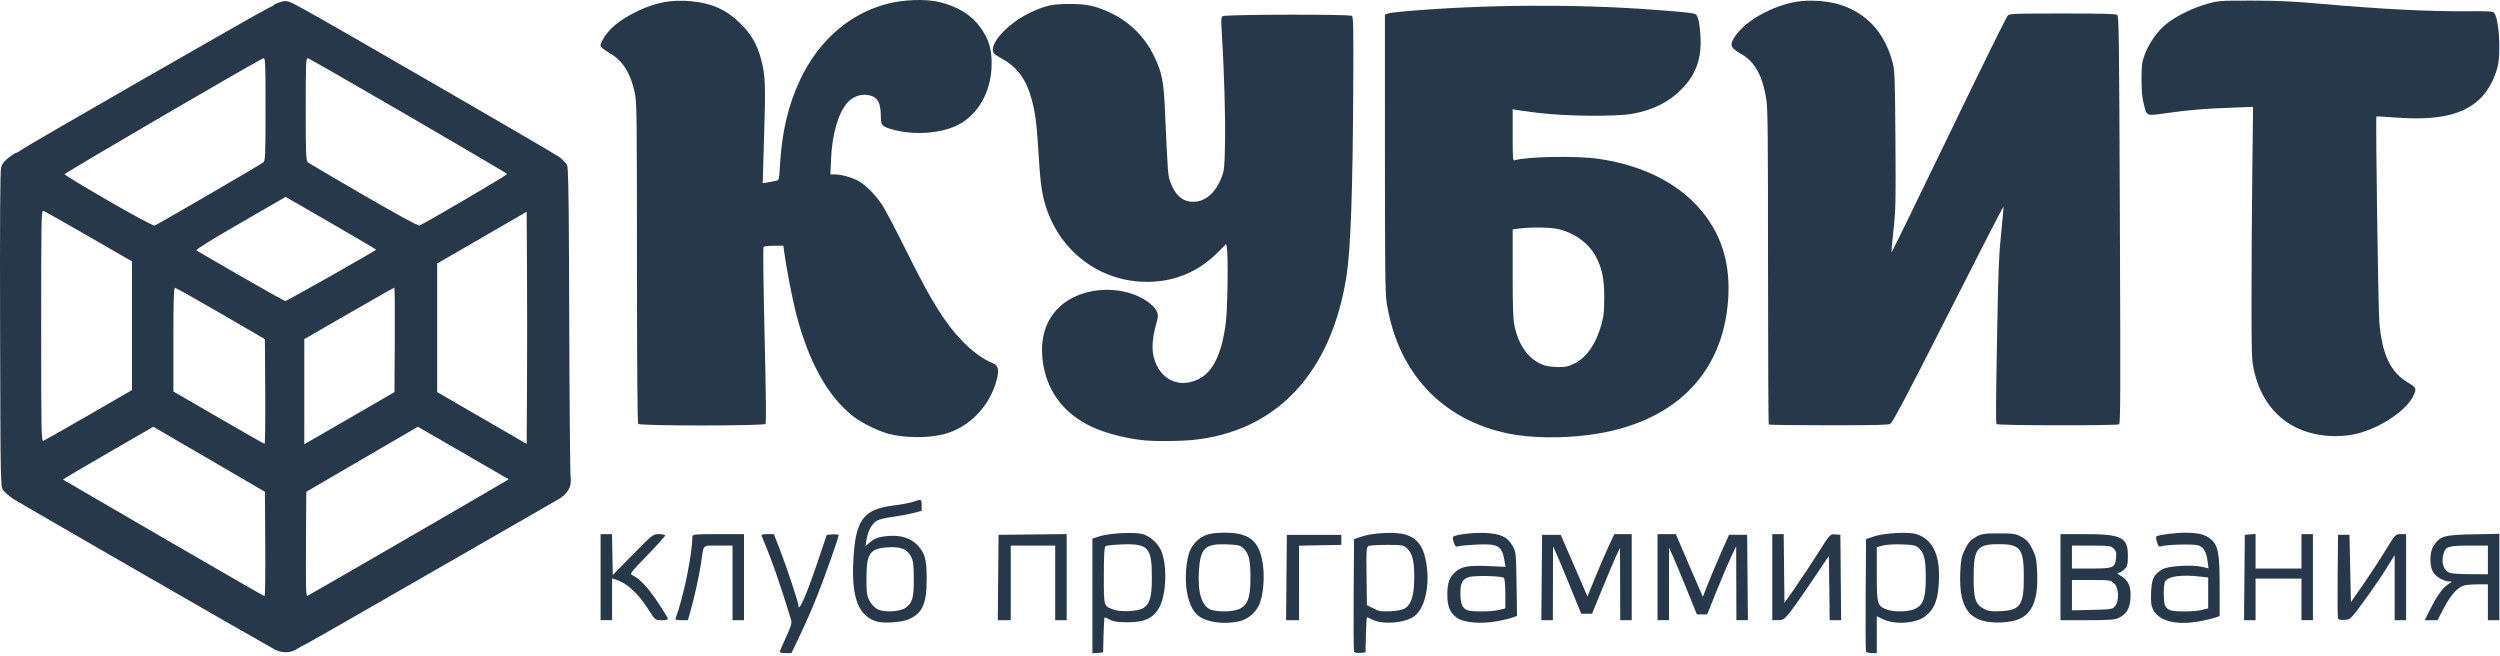
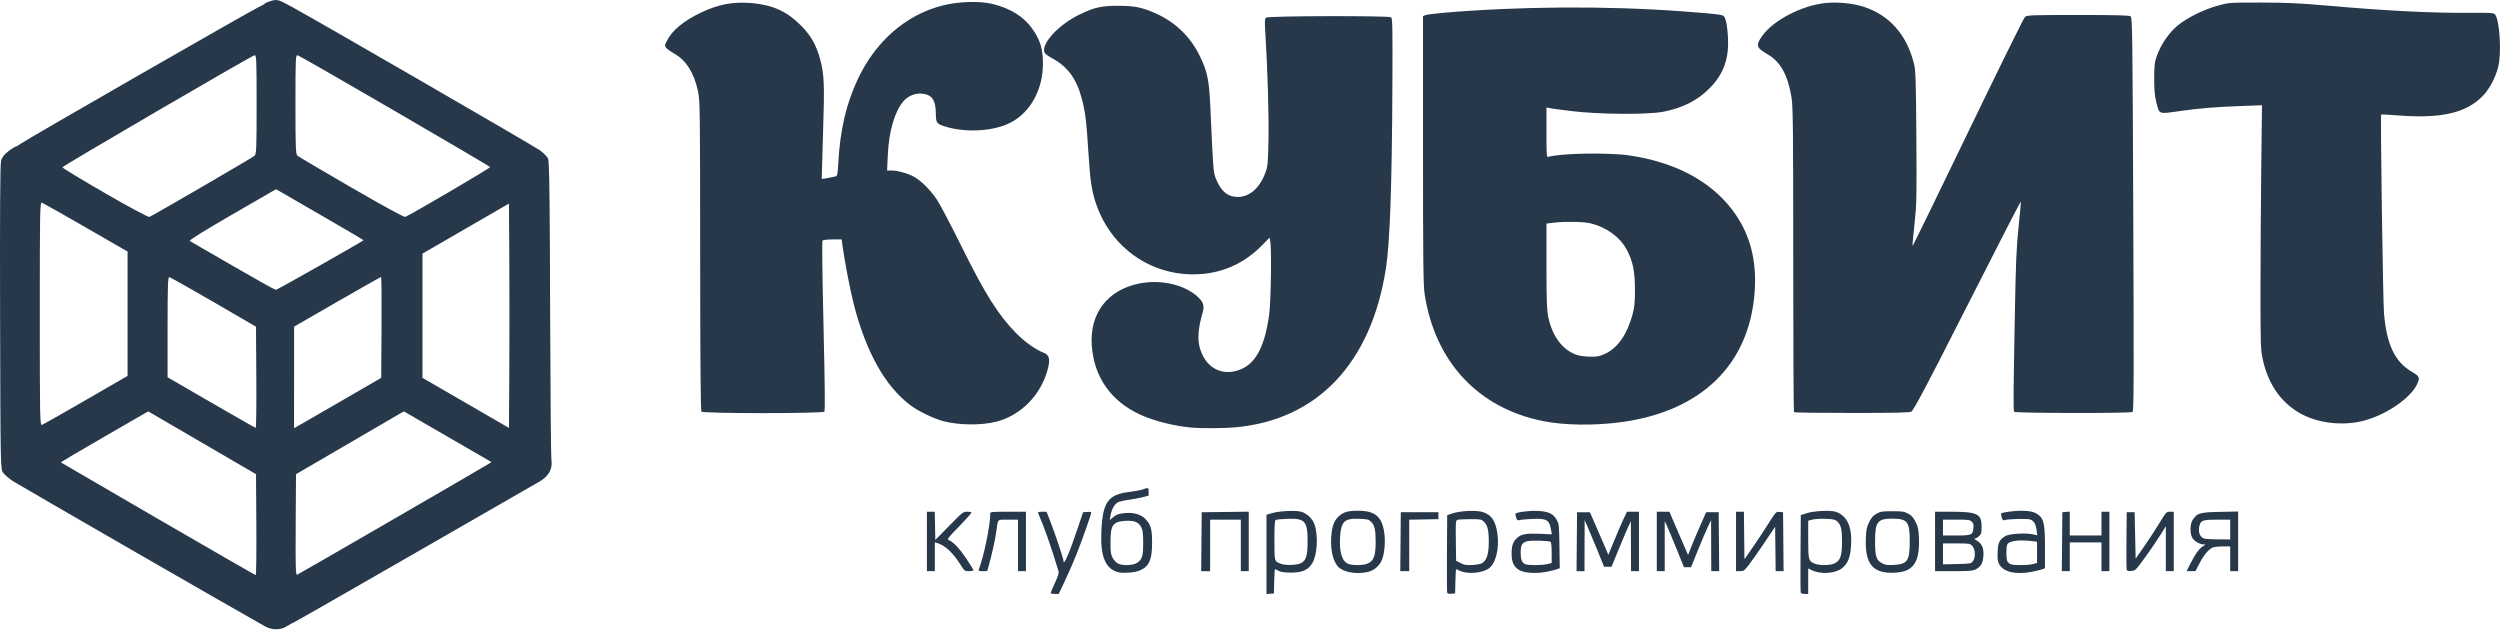
- <svg xmlns="http://www.w3.org/2000/svg" width="100%" height="100%" viewBox="0 0 526 138" version="1.1" xml:space="preserve" style="fill-rule:evenodd;clip-rule:evenodd;stroke-linejoin:round;stroke-miterlimit:2;">
-   <g id="g38" transform="matrix(1,0,0,1,-36.2916,-302.985)">
-     <g id="g31" transform="matrix(1.25725,0,0,1.25728,-91.5448,-108.874)">
-       <path id="path1" d="M235.644,433.701C236.478,431.952 237.759,429.009 238.49,427.161C239.829,423.78 242.016,417.574 242.016,417.158C242.016,417.034 241.57,416.967 241.024,417.007L240.032,417.081L238.91,420.44C236.77,426.849 235.296,430.299 235.296,428.893C235.296,428.395 233.282,422.334 232.189,419.539L231.179,416.959L230.092,416.959C229.313,416.959 229.041,417.044 229.133,417.258C230.784,421.122 232.222,425.218 234.079,431.358C234.217,431.813 234.009,432.5 233.218,434.207C232.645,435.444 232.176,436.551 232.176,436.667C232.176,436.782 232.616,436.877 233.153,436.877L234.129,436.877L235.644,433.701Z" style="fill:rgb(39,56,75);fill-rule:nonzero;" />
-       <path id="path2" d="M286.356,433.821L286.288,436.761L284.488,436.91L284.488,417.7L285.748,417.313C287.435,416.795 291.512,416.584 292.84,416.946C294.248,417.33 295.638,418.638 296.12,420.033C297.08,422.811 296.789,427.533 295.536,429.509C294.516,431.12 293.108,431.721 290.369,431.713C288.792,431.709 288.001,431.596 287.44,431.294C287.018,431.067 286.616,430.881 286.548,430.881C286.479,430.881 286.393,432.204 286.356,433.821ZM288.026,429.591C289.242,430.044 292.164,429.895 293.014,429.337C294.132,428.606 294.439,427.492 294.444,424.159C294.453,419.236 293.821,418.528 289.552,418.679C288.153,418.729 286.874,418.854 286.709,418.959C286.485,419.1 286.409,420.362 286.409,423.905C286.409,429.155 286.355,428.968 288.026,429.591Z" style="fill:rgb(39,56,75);" />
-       <path id="path4" d="M330.263,433.821L330.195,436.762L329.293,436.837C328.712,436.885 328.348,436.8 328.27,436.596C328.204,436.421 328.178,432.123 328.212,427.041L328.275,417.803L329.595,417.359C331.534,416.708 335.426,416.548 336.957,417.057C339.034,417.745 340.007,419.197 340.438,422.241C340.959,425.923 340.02,429.61 338.266,430.768C336.556,431.896 333.009,432.138 331.281,431.244C330.895,431.044 330.523,430.881 330.454,430.881C330.386,430.881 330.3,432.204 330.263,433.821ZM331.515,429.399L331.517,429.401C332.434,429.875 332.868,429.944 334.4,429.864C335.584,429.802 336.424,429.625 336.847,429.347C337.895,428.661 338.359,427.065 338.353,424.163C338.349,421.374 338.052,420.204 337.131,419.338C336.559,418.802 336.336,418.763 333.837,418.763C332.362,418.763 330.964,418.841 330.73,418.937C330.34,419.096 330.311,419.513 330.37,423.977L330.435,428.841L331.515,429.399Z" style="fill:rgb(39,56,75);" />
-       <path id="path6" d="M415.761,433.792L415.76,436.88L414.912,436.88C414.446,436.88 414.013,436.745 413.949,436.58C413.885,436.412 413.862,432.121 413.897,427.038L413.96,417.8L415.28,417.35C416.978,416.77 421.091,416.545 422.386,416.96C425.366,417.915 426.586,420.931 426.069,426.062C425.846,428.274 425.252,429.581 424.002,430.612C422.395,431.937 418.79,432.201 416.666,431.15L415.761,430.703L415.761,433.792ZM417.47,429.591L417.469,429.592C418.628,430.011 420.871,429.985 421.984,429.54C423.521,428.925 423.961,427.731 423.956,424.194C423.951,421.14 423.694,420.104 422.728,419.242C422.291,418.851 421.776,418.746 419.981,418.68C418.767,418.635 417.32,418.72 416.767,418.869L415.761,419.14L415.761,423.664C415.761,428.717 415.843,429.003 417.47,429.591Z" style="fill:rgb(39,56,75);" />
-       <path id="path8" d="M253.656,431.25L253.654,431.25C252.574,431.702 249.682,431.916 248.566,431.627C245.451,430.819 244.202,427.82 244.467,421.774C244.782,414.58 246.06,412.793 251.341,412.15C252.573,412 254.014,411.725 254.542,411.539C255.878,411.068 255.921,411.086 255.921,412.134L255.921,413.067L254.421,413.453C253.595,413.664 252.079,413.946 251.05,414.078C250.022,414.21 248.862,414.483 248.473,414.685C247.643,415.115 246.929,416.404 246.682,417.922L246.506,419.002L247.073,418.492C247.978,417.68 248.622,417.433 250.237,417.282C252.388,417.082 254.167,417.636 255.263,418.849C256.495,420.212 256.759,421.213 256.76,424.521C256.76,428.67 256.029,430.259 253.656,431.25ZM248.528,429.532L248.53,429.532C249.652,430.104 252.302,429.968 253.215,429.292C254.387,428.425 254.603,427.682 254.601,424.521C254.6,422.221 254.512,421.464 254.163,420.76C253.528,419.483 252.439,419.035 250.296,419.173C247.228,419.368 246.682,420.159 246.682,424.4C246.682,426.783 246.754,427.296 247.208,428.144C247.509,428.705 248.075,429.301 248.528,429.532Z" style="fill:rgb(39,56,75);" />
-       <path id="path10" d="M308.963,431.577C306.508,432.103 303.777,431.738 302.301,430.687C300.773,429.598 299.917,426.54 300.17,423.07C300.359,420.476 300.865,419.09 301.997,418.067C303.145,417.029 304.215,416.723 306.7,416.722C310.849,416.719 312.541,418.193 313.049,422.246C313.341,424.574 313.02,427.578 312.336,428.919C311.638,430.29 310.393,431.27 308.963,431.577ZM304.47,429.656C305.695,430.011 307.907,429.953 308.941,429.54C310.455,428.933 310.932,427.689 310.941,424.318C310.949,421.331 310.681,420.191 309.77,419.335C309.231,418.829 308.888,418.75 306.927,418.677C303.333,418.544 302.554,419.298 302.312,423.151C302.08,426.851 302.856,429.189 304.47,429.656Z" style="fill:rgb(39,56,75);" />
-       <path id="path12" d="M352.432,431.501L352.431,431.503C349.571,432.055 346.626,431.81 345.432,430.92C344.303,430.078 343.879,429.011 343.887,427.042C343.896,425.123 344.225,424.202 345.229,423.292C346.23,422.385 347.432,422.166 350.652,422.305L353.625,422.433L353.458,421.438C353.033,418.902 352.421,418.542 348.815,418.71C347.416,418.775 346.043,418.904 345.762,418.995C345.341,419.134 345.207,419.03 344.985,418.395C344.838,417.973 344.771,417.541 344.835,417.436C345.071,417.057 348.285,416.661 350.275,416.765C352.839,416.9 353.96,417.43 354.794,418.903C355.376,419.931 355.396,420.121 355.474,425.3L355.554,430.638L354.874,430.9C354.499,431.043 353.401,431.314 352.432,431.501ZM347.188,429.679L347.189,429.678C347.946,429.984 351.277,429.968 352.527,429.653L353.593,429.384L353.593,426.907C353.593,425.417 353.491,424.367 353.338,424.272C352.811,423.946 348.407,423.852 347.513,424.148C346.379,424.522 346.065,425.134 346.079,426.94C346.093,428.575 346.414,429.367 347.188,429.679Z" style="fill:rgb(39,56,75);" />
-       <path id="path14" d="M439.598,431.167L439.595,431.169C438.911,431.472 437.819,431.685 436.673,431.739C431.406,431.986 429.451,429.625 429.731,423.349C429.826,421.192 429.939,420.649 430.542,419.443C431.088,418.35 431.48,417.909 432.323,417.441C433.301,416.898 433.668,416.841 436.164,416.841C438.661,416.841 439.028,416.899 440.004,417.441C440.847,417.909 441.239,418.349 441.785,419.443C442.388,420.65 442.501,421.193 442.597,423.349C442.792,427.757 441.871,430.161 439.598,431.167ZM433.773,429.516L433.774,429.515C434.427,429.856 435.003,429.93 436.446,429.856C439.804,429.686 440.366,428.869 440.366,424.161C440.366,419.376 439.807,418.642 436.165,418.642C432.523,418.642 431.964,419.376 431.964,424.161C431.964,427.853 432.259,428.725 433.773,429.516Z" style="fill:rgb(39,56,75);" />
-       <path id="path16" d="M470.056,431.501L470.056,431.503C466.056,432.275 463.103,431.604 462.051,429.683C461.675,429 461.604,428.456 461.663,426.76C461.745,424.428 462.097,423.702 463.56,422.846C464.518,422.284 468.489,422.044 470.224,422.443L471.272,422.684L471.11,421.443C470.915,419.962 470.46,419.189 469.583,418.85C468.911,418.59 464.298,418.696 463.401,418.991C462.987,419.127 462.863,419.013 462.643,418.298C462.499,417.827 462.451,417.398 462.538,417.345C462.966,417.081 465.749,416.721 467.36,416.723C469.562,416.724 470.727,417.023 471.686,417.829C472.89,418.844 473.137,420.193 473.137,425.771L473.137,430.653L472.477,430.907C472.114,431.047 471.025,431.314 470.056,431.501ZM464.812,429.679C465.569,429.985 468.9,429.968 470.15,429.653L471.216,429.385L471.216,424.229L469.956,424.077C466.777,423.695 464.484,424.009 464.012,424.891C463.696,425.478 463.711,428.391 464.032,428.99C464.172,429.253 464.524,429.563 464.812,429.679Z" style="fill:rgb(39,56,75);" />
-       <path id="path18" d="M204.11,427.865L204.11,424.37L204.65,424.537C206.594,425.138 208.403,426.79 210.217,429.622C211.327,431.355 211.336,431.362 212.4,431.362C212.988,431.362 213.468,431.26 213.468,431.135C213.468,431.01 212.718,429.786 211.801,428.414C210.148,425.941 208.7,424.386 207.58,423.876C207.012,423.617 207.067,423.54 209.993,420.52C211.64,418.82 212.986,417.325 212.986,417.195C212.986,417.067 212.528,416.96 211.967,416.958C210.97,416.955 210.87,417.031 207.587,420.376L204.228,423.801L204.095,416.961L202.188,416.961L202.188,431.361L204.108,431.361L204.11,427.865Z" style="fill:rgb(39,56,75);fill-rule:nonzero;" />
-       <path id="path19" d="M217.166,430.083C217.839,427.767 218.714,423.832 218.99,421.882C219.462,418.537 219.131,418.883 221.873,418.883L224.268,418.883L224.268,431.364L226.188,431.364L226.188,416.964L221.868,416.964C217.914,416.964 217.548,417 217.545,417.384C217.531,420.366 216.027,427.685 214.737,431.047C214.648,431.281 214.901,431.364 215.704,431.364L216.793,431.364L217.166,430.083Z" style="fill:rgb(39,56,75);fill-rule:nonzero;" />
-       <path id="path20" d="M270.826,431.365L270.826,418.883L278.267,418.883L278.267,431.364L280.187,431.364L280.187,416.955L268.786,417.084L268.659,431.365L270.826,431.365Z" style="fill:rgb(39,56,75);fill-rule:nonzero;" />
-       <path id="path21" d="M319.071,425.128L319.071,418.894L326.152,418.762L326.152,417.082L317.033,417.082L316.906,431.362L319.073,431.362L319.071,425.128Z" style="fill:rgb(39,56,75);fill-rule:nonzero;" />
-       <path id="path22" d="M361.563,425.181L361.58,419.002L362.076,420.082C362.349,420.676 363.409,423.214 364.433,425.723L366.294,430.284L368.102,430.284L369.828,426.083C370.777,423.773 371.831,421.289 372.17,420.564L372.787,419.244L372.826,431.364L374.746,431.364L374.746,416.964L371.835,416.964L370.908,418.944C370.397,420.034 369.384,422.383 368.655,424.166L367.329,427.406L366.778,426.101C366.475,425.383 365.469,423.062 364.544,420.941L362.862,417.086L359.746,417.086L359.619,431.367L361.546,431.367L361.563,425.181Z" style="fill:rgb(39,56,75);fill-rule:nonzero;" />
-       <path id="path23" d="M380.989,425.301L380.991,419.241L381.548,420.441C381.854,421.101 382.902,423.613 383.877,426.019L385.649,430.399L387.37,430.399L388.993,426.379C389.886,424.168 390.978,421.603 391.42,420.679L392.225,418.999L392.265,431.358L394.191,431.358L394.065,417.077L391.029,417.077L389.648,420.198C388.888,421.914 387.903,424.248 387.457,425.385L386.647,427.451L384.765,423.106C383.729,420.715 382.714,418.355 382.508,417.859L382.134,416.959L379.067,416.959L379.067,431.359L380.987,431.359L380.989,425.301Z" style="fill:rgb(39,56,75);fill-rule:nonzero;" />
-       <path id="path24" d="M401.273,429.981C401.876,429.222 403.578,426.801 405.058,424.601L407.746,420.601L407.875,431.362L409.793,431.362L409.666,417.081L408.806,417.009C407.945,416.936 407.945,416.937 406.007,420.008C404.941,421.697 403.222,424.294 402.189,425.779L400.308,428.477L400.179,416.96L398.267,416.96L398.267,431.36L399.224,431.36C400.101,431.36 400.271,431.246 401.276,429.98L401.273,429.981Z" style="fill:rgb(39,56,75);fill-rule:nonzero;" />
-       <path id="path25" d="M456.322,430.941L456.325,430.942C455.627,431.297 454.811,431.362 451.001,431.362L446.5,431.362L446.5,416.962L450.327,416.962C456.758,416.962 457.779,417.459 457.779,420.591C457.779,422.046 457.703,422.34 457.19,422.852C456.866,423.176 456.407,423.444 456.17,423.447C455.894,423.45 456.059,423.638 456.632,423.97C457.874,424.69 458.335,425.769 458.214,427.67C458.103,429.419 457.599,430.29 456.322,430.941ZM448.419,420.801L448.418,422.721L451.613,422.721C455.336,422.721 455.609,422.609 455.791,420.995C455.892,420.095 455.823,419.806 455.407,419.389C454.939,418.922 454.638,418.881 451.659,418.881L448.419,418.881L448.419,420.801ZM448.419,427.179L448.42,429.717L451.801,429.639C455.021,429.565 455.206,429.534 455.642,428.994C456.354,428.113 456.281,426 455.511,425.23C454.942,424.664 454.803,424.641 451.67,424.641L448.419,424.641L448.419,427.179Z" style="fill:rgb(39,56,75);" />
-       <path id="path28" d="M479.147,431.362L479.147,424.401L486.826,424.401L486.826,431.36L488.746,431.36L488.746,416.96L486.826,416.96L486.826,422.72L479.147,422.72L479.147,416.932L477.347,417.081L477.22,431.362L479.147,431.362Z" style="fill:rgb(39,56,75);fill-rule:nonzero;" />
-       <path id="path29" d="M497.359,428.077C498.628,426.336 500.287,423.912 501.044,422.694L502.424,420.477L502.424,431.362L504.344,431.362L504.344,416.962L503.444,416.964C502.553,416.966 502.526,416.995 500.824,419.784C499.878,421.333 498.204,423.891 497.105,425.467L495.105,428.333L494.865,417.08L492.945,417.08L492.882,423.917C492.847,427.678 492.873,430.896 492.939,431.071C493.02,431.281 493.397,431.363 494.057,431.314C495.036,431.242 495.094,431.185 497.36,428.074L497.359,428.077Z" style="fill:rgb(39,56,75);fill-rule:nonzero;" />
-       <path id="path30" d="M510.628,429.386L509.601,431.362L507.459,431.362L508.334,429.622C509.534,427.235 510.494,425.89 511.39,425.345C512.094,424.915 512.107,424.884 511.582,424.883C510.669,424.881 509.363,424.136 508.878,423.341C508.21,422.247 508.256,419.925 508.966,418.871C510.041,417.275 510.676,417.095 515.565,416.997L519.945,416.909L519.945,431.363L518.025,431.363L518.025,425.362L516.495,425.362C515.653,425.362 514.61,425.433 514.177,425.52C513.061,425.744 511.821,427.095 510.628,429.386ZM511.656,423.454L511.659,423.453C511.925,423.562 513.469,423.657 515.086,423.666L518.025,423.68L518.025,418.881L515.04,418.881C511.389,418.881 510.933,419.026 510.59,420.301C510.191,421.785 510.612,423.03 511.656,423.454Z" style="fill:rgb(39,56,75);" />
+ <svg xmlns="http://www.w3.org/2000/svg" width="544.286" height="137.001" viewBox="0 0 544.286 137.001" version="1.1" xml:space="preserve" style="clip-rule:evenodd;fill-rule:evenodd;stroke-linejoin:round;stroke-miterlimit:2" id="svg1">
+   <defs id="defs1" />
+   <g id="g38" transform="translate(-17.87042,-302.5586)">
+     <g id="g31" transform="matrix(0.8984084,0,0,0.8984298,38.02092,39.35857)" style="stroke-width:1.399">
+       <path id="path1" d="m 235.644,433.701 c 0.834,-1.749 2.115,-4.692 2.846,-6.54 1.339,-3.381 3.526,-9.587 3.526,-10.003 0,-0.124 -0.446,-0.191 -0.992,-0.151 l -0.992,0.074 -1.122,3.359 c -2.14,6.409 -3.614,9.859 -3.614,8.453 0,-0.498 -2.014,-6.559 -3.107,-9.354 l -1.01,-2.58 h -1.087 c -0.779,0 -1.051,0.085 -0.959,0.299 1.651,3.864 3.089,7.96 4.946,14.1 0.138,0.455 -0.07,1.142 -0.861,2.849 -0.573,1.237 -1.042,2.344 -1.042,2.46 0,0.115 0.44,0.21 0.977,0.21 h 0.976 z" style="fill:#27384b;fill-rule:nonzero;stroke-width:1.399" />
+       <path id="path2" d="m 286.356,433.821 -0.068,2.94 -1.8,0.149 V 417.7 l 1.26,-0.387 c 1.687,-0.518 5.764,-0.729 7.092,-0.367 1.408,0.384 2.798,1.692 3.28,3.087 0.96,2.778 0.669,7.5 -0.584,9.476 -1.02,1.611 -2.428,2.212 -5.167,2.204 -1.577,-0.004 -2.368,-0.117 -2.929,-0.419 -0.422,-0.227 -0.824,-0.413 -0.892,-0.413 -0.069,0 -0.155,1.323 -0.192,2.94 z m 1.67,-4.23 c 1.216,0.453 4.138,0.304 4.988,-0.254 1.118,-0.731 1.425,-1.845 1.43,-5.178 0.009,-4.923 -0.623,-5.631 -4.892,-5.48 -1.399,0.05 -2.678,0.175 -2.843,0.28 -0.224,0.141 -0.3,1.403 -0.3,4.946 0,5.25 -0.054,5.063 1.617,5.686 z" style="fill:#27384b;stroke-width:1.399" />
+       <path id="path4" d="m 330.263,433.821 -0.068,2.941 -0.902,0.075 c -0.581,0.048 -0.945,-0.037 -1.023,-0.241 -0.066,-0.175 -0.092,-4.473 -0.058,-9.555 l 0.063,-9.238 1.32,-0.444 c 1.939,-0.651 5.831,-0.811 7.362,-0.302 2.077,0.688 3.05,2.14 3.481,5.184 0.521,3.682 -0.418,7.369 -2.172,8.527 -1.71,1.128 -5.257,1.37 -6.985,0.476 -0.386,-0.2 -0.758,-0.363 -0.827,-0.363 -0.068,0 -0.154,1.323 -0.191,2.94 z m 1.252,-4.422 0.002,0.002 c 0.917,0.474 1.351,0.543 2.883,0.463 1.184,-0.062 2.024,-0.239 2.447,-0.517 1.048,-0.686 1.512,-2.282 1.506,-5.184 -0.004,-2.789 -0.301,-3.959 -1.222,-4.825 -0.572,-0.536 -0.795,-0.575 -3.294,-0.575 -1.475,0 -2.873,0.078 -3.107,0.174 -0.39,0.159 -0.419,0.576 -0.36,5.04 l 0.065,4.864 z" style="fill:#27384b;stroke-width:1.399" />
+       <path id="path6" d="m 415.761,433.792 -0.001,3.088 h -0.848 c -0.466,0 -0.899,-0.135 -0.963,-0.3 -0.064,-0.168 -0.087,-4.459 -0.052,-9.542 l 0.063,-9.238 1.32,-0.45 c 1.698,-0.58 5.811,-0.805 7.106,-0.39 2.98,0.955 4.2,3.971 3.683,9.102 -0.223,2.212 -0.817,3.519 -2.067,4.55 -1.607,1.325 -5.212,1.589 -7.336,0.538 l -0.905,-0.447 z m 1.709,-4.201 -0.001,10e-4 c 1.159,0.419 3.402,0.393 4.515,-0.052 1.537,-0.615 1.977,-1.809 1.972,-5.346 -0.005,-3.054 -0.262,-4.09 -1.228,-4.952 -0.437,-0.391 -0.952,-0.496 -2.747,-0.562 -1.214,-0.045 -2.661,0.04 -3.214,0.189 l -1.006,0.271 v 4.524 c 0,5.053 0.082,5.339 1.709,5.927 z" style="fill:#27384b;stroke-width:1.399" />
+       <path id="path8" d="m 253.656,431.25 h -0.002 c -1.08,0.452 -3.972,0.666 -5.088,0.377 -3.115,-0.808 -4.364,-3.807 -4.099,-9.853 0.315,-7.194 1.593,-8.981 6.874,-9.624 1.232,-0.15 2.673,-0.425 3.201,-0.611 1.336,-0.471 1.379,-0.453 1.379,0.595 v 0.933 l -1.5,0.386 c -0.826,0.211 -2.342,0.493 -3.371,0.625 -1.028,0.132 -2.188,0.405 -2.577,0.607 -0.83,0.43 -1.544,1.719 -1.791,3.237 l -0.176,1.08 0.567,-0.51 c 0.905,-0.812 1.549,-1.059 3.164,-1.21 2.151,-0.2 3.93,0.354 5.026,1.567 1.232,1.363 1.496,2.364 1.497,5.672 0,4.149 -0.731,5.738 -3.104,6.729 z m -5.128,-1.718 h 0.002 c 1.122,0.572 3.772,0.436 4.685,-0.24 1.172,-0.867 1.388,-1.61 1.386,-4.771 -0.001,-2.3 -0.089,-3.057 -0.438,-3.761 -0.635,-1.277 -1.724,-1.725 -3.867,-1.587 -3.068,0.195 -3.614,0.986 -3.614,5.227 0,2.383 0.072,2.896 0.526,3.744 0.301,0.561 0.867,1.157 1.32,1.388 z" style="fill:#27384b;stroke-width:1.399" />
+       <path id="path10" d="m 308.963,431.577 c -2.455,0.526 -5.186,0.161 -6.662,-0.89 -1.528,-1.089 -2.384,-4.147 -2.131,-7.617 0.189,-2.594 0.695,-3.98 1.827,-5.003 1.148,-1.038 2.218,-1.344 4.703,-1.345 4.149,-0.003 5.841,1.471 6.349,5.524 0.292,2.328 -0.029,5.332 -0.713,6.673 -0.698,1.371 -1.943,2.351 -3.373,2.658 z m -4.493,-1.921 c 1.225,0.355 3.437,0.297 4.471,-0.116 1.514,-0.607 1.991,-1.851 2,-5.222 0.008,-2.987 -0.26,-4.127 -1.171,-4.983 -0.539,-0.506 -0.882,-0.585 -2.843,-0.658 -3.594,-0.133 -4.373,0.621 -4.615,4.474 -0.232,3.7 0.544,6.038 2.158,6.505 z" style="fill:#27384b;stroke-width:1.399" />
+       <path id="path12" d="m 352.432,431.501 -0.001,0.002 c -2.86,0.552 -5.805,0.307 -6.999,-0.583 -1.129,-0.842 -1.553,-1.909 -1.545,-3.878 0.009,-1.919 0.338,-2.84 1.342,-3.75 1.001,-0.907 2.203,-1.126 5.423,-0.987 l 2.973,0.128 -0.167,-0.995 c -0.425,-2.536 -1.037,-2.896 -4.643,-2.728 -1.399,0.065 -2.772,0.194 -3.053,0.285 -0.421,0.139 -0.555,0.035 -0.777,-0.6 -0.147,-0.422 -0.214,-0.854 -0.15,-0.959 0.236,-0.379 3.45,-0.775 5.44,-0.671 2.564,0.135 3.685,0.665 4.519,2.138 0.582,1.028 0.602,1.218 0.68,6.397 l 0.08,5.338 -0.68,0.262 c -0.375,0.143 -1.473,0.414 -2.442,0.601 z m -5.244,-1.822 0.001,-10e-4 c 0.757,0.306 4.088,0.29 5.338,-0.025 l 1.066,-0.269 v -2.477 c 0,-1.49 -0.102,-2.54 -0.255,-2.635 -0.527,-0.326 -4.931,-0.42 -5.825,-0.124 -1.134,0.374 -1.448,0.986 -1.434,2.792 0.014,1.635 0.335,2.427 1.109,2.739 z" style="fill:#27384b;stroke-width:1.399" />
+       <path id="path14" d="m 439.598,431.167 -0.003,0.002 c -0.684,0.303 -1.776,0.516 -2.922,0.57 -5.267,0.247 -7.222,-2.114 -6.942,-8.39 0.095,-2.157 0.208,-2.7 0.811,-3.906 0.546,-1.093 0.938,-1.534 1.781,-2.002 0.978,-0.543 1.345,-0.6 3.841,-0.6 2.497,0 2.864,0.058 3.84,0.6 0.843,0.468 1.235,0.908 1.781,2.002 0.603,1.207 0.716,1.75 0.812,3.906 0.195,4.408 -0.726,6.812 -2.999,7.818 z m -5.825,-1.651 10e-4,-0.001 c 0.653,0.341 1.229,0.415 2.672,0.341 3.358,-0.17 3.92,-0.987 3.92,-5.695 0,-4.785 -0.559,-5.519 -4.201,-5.519 -3.642,0 -4.201,0.734 -4.201,5.519 0,3.692 0.295,4.564 1.809,5.355 z" style="fill:#27384b;stroke-width:1.399" />
+       <path id="path16" d="m 470.056,431.501 v 0.002 c -4,0.772 -6.953,0.101 -8.005,-1.82 -0.376,-0.683 -0.447,-1.227 -0.388,-2.923 0.082,-2.332 0.434,-3.058 1.897,-3.914 0.958,-0.562 4.929,-0.802 6.664,-0.403 l 1.048,0.241 -0.162,-1.241 c -0.195,-1.481 -0.65,-2.254 -1.527,-2.593 -0.672,-0.26 -5.285,-0.154 -6.182,0.141 -0.414,0.136 -0.538,0.022 -0.758,-0.693 -0.144,-0.471 -0.192,-0.9 -0.105,-0.953 0.428,-0.264 3.211,-0.624 4.822,-0.622 2.202,10e-4 3.367,0.3 4.326,1.106 1.204,1.015 1.451,2.364 1.451,7.942 v 4.882 l -0.66,0.254 c -0.363,0.14 -1.452,0.407 -2.421,0.594 z m -5.244,-1.822 c 0.757,0.306 4.088,0.289 5.338,-0.026 l 1.066,-0.268 v -5.156 l -1.26,-0.152 c -3.179,-0.382 -5.472,-0.068 -5.944,0.814 -0.316,0.587 -0.301,3.5 0.02,4.099 0.14,0.263 0.492,0.573 0.78,0.689 z" style="fill:#27384b;stroke-width:1.399" />
+       <path id="path18" d="m 204.11,427.865 v -3.495 l 0.54,0.167 c 1.944,0.601 3.753,2.253 5.567,5.085 1.11,1.733 1.119,1.74 2.183,1.74 0.588,0 1.068,-0.102 1.068,-0.227 0,-0.125 -0.75,-1.349 -1.667,-2.721 -1.653,-2.473 -3.101,-4.028 -4.221,-4.538 -0.568,-0.259 -0.513,-0.336 2.413,-3.356 1.647,-1.7 2.993,-3.195 2.993,-3.325 0,-0.128 -0.458,-0.235 -1.019,-0.237 -0.997,-0.003 -1.097,0.073 -4.38,3.418 l -3.359,3.425 -0.133,-6.84 h -1.907 v 14.4 h 1.92 z" style="fill:#27384b;fill-rule:nonzero;stroke-width:1.399" />
+       <path id="path19" d="m 217.166,430.083 c 0.673,-2.316 1.548,-6.251 1.824,-8.201 0.472,-3.345 0.141,-2.999 2.883,-2.999 h 2.395 v 12.481 h 1.92 v -14.4 h -4.32 c -3.954,0 -4.32,0.036 -4.323,0.42 -0.014,2.982 -1.518,10.301 -2.808,13.663 -0.089,0.234 0.164,0.317 0.967,0.317 h 1.089 z" style="fill:#27384b;fill-rule:nonzero;stroke-width:1.399" />
+       <path id="path20" d="m 270.826,431.365 v -12.482 h 7.441 v 12.481 h 1.92 v -14.409 l -11.401,0.129 -0.127,14.281 z" style="fill:#27384b;fill-rule:nonzero;stroke-width:1.399" />
+       <path id="path21" d="m 319.071,425.128 v -6.234 l 7.081,-0.132 v -1.68 h -9.119 l -0.127,14.28 h 2.167 z" style="fill:#27384b;fill-rule:nonzero;stroke-width:1.399" />
+       <path id="path22" d="m 361.563,425.181 0.017,-6.179 0.496,1.08 c 0.273,0.594 1.333,3.132 2.357,5.641 l 1.861,4.561 h 1.808 l 1.726,-4.201 c 0.949,-2.31 2.003,-4.794 2.342,-5.519 l 0.617,-1.32 0.039,12.12 h 1.92 v -14.4 h -2.911 l -0.927,1.98 c -0.511,1.09 -1.524,3.439 -2.253,5.222 l -1.326,3.24 -0.551,-1.305 c -0.303,-0.718 -1.309,-3.039 -2.234,-5.16 l -1.682,-3.855 h -3.116 l -0.127,14.281 h 1.927 z" style="fill:#27384b;fill-rule:nonzero;stroke-width:1.399" />
+       <path id="path23" d="m 380.989,425.301 0.002,-6.06 0.557,1.2 c 0.306,0.66 1.354,3.172 2.329,5.578 l 1.772,4.38 h 1.721 l 1.623,-4.02 c 0.893,-2.211 1.985,-4.776 2.427,-5.7 l 0.805,-1.68 0.04,12.359 h 1.926 l -0.126,-14.281 h -3.036 l -1.381,3.121 c -0.76,1.716 -1.745,4.05 -2.191,5.187 l -0.81,2.066 -1.882,-4.345 c -1.036,-2.391 -2.051,-4.751 -2.257,-5.247 l -0.374,-0.9 h -3.067 v 14.4 h 1.92 z" style="fill:#27384b;fill-rule:nonzero;stroke-width:1.399" />
+       <path id="path24" d="m 401.273,429.981 c 0.603,-0.759 2.305,-3.18 3.785,-5.38 l 2.688,-4 0.129,10.761 h 1.918 l -0.127,-14.281 -0.86,-0.072 c -0.861,-0.073 -0.861,-0.072 -2.799,2.999 -1.066,1.689 -2.785,4.286 -3.818,5.771 l -1.881,2.698 -0.129,-11.517 h -1.912 v 14.4 h 0.957 c 0.877,0 1.047,-0.114 2.052,-1.38 z" style="fill:#27384b;fill-rule:nonzero;stroke-width:1.399" />
+       <path id="path25" d="m 456.322,430.941 0.003,0.001 c -0.698,0.355 -1.514,0.42 -5.324,0.42 H 446.5 v -14.4 h 3.827 c 6.431,0 7.452,0.497 7.452,3.629 0,1.455 -0.076,1.749 -0.589,2.261 -0.324,0.324 -0.783,0.592 -1.02,0.595 -0.276,0.003 -0.111,0.191 0.462,0.523 1.242,0.72 1.703,1.799 1.582,3.7 -0.111,1.749 -0.615,2.62 -1.892,3.271 z m -7.903,-10.14 -10e-4,1.92 h 3.195 c 3.723,0 3.996,-0.112 4.178,-1.726 0.101,-0.9 0.032,-1.189 -0.384,-1.606 -0.468,-0.467 -0.769,-0.508 -3.748,-0.508 h -3.24 z m 0,6.378 0.001,2.538 3.381,-0.078 c 3.22,-0.074 3.405,-0.105 3.841,-0.645 0.712,-0.881 0.639,-2.994 -0.131,-3.764 -0.569,-0.566 -0.708,-0.589 -3.841,-0.589 h -3.251 z" style="fill:#27384b;stroke-width:1.399" />
+       <path id="path28" d="m 479.147,431.362 v -6.961 h 7.679 v 6.959 h 1.92 v -14.4 h -1.92 v 5.76 h -7.679 v -5.788 l -1.8,0.149 -0.127,14.281 z" style="fill:#27384b;fill-rule:nonzero;stroke-width:1.399" />
+       <path id="path29" d="m 497.359,428.077 c 1.269,-1.741 2.928,-4.165 3.685,-5.383 l 1.38,-2.217 v 10.885 h 1.92 v -14.4 l -0.9,0.002 c -0.891,0.002 -0.918,0.031 -2.62,2.82 -0.946,1.549 -2.62,4.107 -3.719,5.683 l -2,2.866 -0.24,-11.253 h -1.92 l -0.063,6.837 c -0.035,3.761 -0.009,6.979 0.057,7.154 0.081,0.21 0.458,0.292 1.118,0.243 0.979,-0.072 1.037,-0.129 3.303,-3.24 z" style="fill:#27384b;fill-rule:nonzero;stroke-width:1.399" />
+       <path id="path30" d="m 510.628,429.386 -1.027,1.976 h -2.142 l 0.875,-1.74 c 1.2,-2.387 2.16,-3.732 3.056,-4.277 0.704,-0.43 0.717,-0.461 0.192,-0.462 -0.913,-0.002 -2.219,-0.747 -2.704,-1.542 -0.668,-1.094 -0.622,-3.416 0.088,-4.47 1.075,-1.596 1.71,-1.776 6.599,-1.874 l 4.38,-0.088 v 14.454 h -1.92 v -6.001 h -1.53 c -0.842,0 -1.885,0.071 -2.318,0.158 -1.116,0.224 -2.356,1.575 -3.549,3.866 z m 1.028,-5.932 0.003,-0.001 c 0.266,0.109 1.81,0.204 3.427,0.213 l 2.939,0.014 v -4.799 h -2.985 c -3.651,0 -4.107,0.145 -4.45,1.42 -0.399,1.484 0.022,2.729 1.066,3.153 z" style="fill:#27384b;stroke-width:1.399" />
    </g>
    <g id="g37" transform="matrix(0.999681,0,0,0.999806,1.56504,0.0586508)">
-       <path id="path32" d="M285.497,395.602C303.318,393.912 314.977,381.548 318.152,360.934C319.009,355.401 319.45,342.991 319.55,321.618C319.611,308.434 319.575,306.52 319.26,306.322C318.676,305.953 292.566,306.015 292.078,306.387C291.73,306.654 291.709,307.061 291.897,310.047C292.371,317.593 292.665,327.656 292.566,332.968C292.472,338.013 292.406,338.759 291.935,340.049C290.686,343.473 288.477,345.443 285.889,345.446C283.662,345.449 282.139,344.151 281.064,341.333C280.553,339.991 280.51,339.422 279.919,326.128C279.648,320.03 279.285,318.225 277.658,314.849C275.684,310.755 272.53,307.606 268.502,305.713C265.287,304.202 263.544,303.82 259.862,303.818C256.185,303.817 254.652,304.159 251.463,305.696C247.163,307.765 243.455,311.575 243.704,313.669C243.767,314.199 244.11,314.5 245.562,315.303C248.907,317.153 250.778,319.742 251.929,324.118C252.685,326.993 252.942,329.13 253.37,336.101C253.744,342.192 254.111,344.474 255.191,347.433C258.516,356.541 266.784,362.361 276.323,362.301C282.046,362.265 287.083,360.122 291.142,355.997L292.799,354.314L292.95,355.071C293.256,356.597 293.108,367.849 292.745,370.774C291.928,377.348 290.045,381.28 287.004,382.768C283.447,384.508 279.915,383.361 278.217,379.913C276.989,377.419 277,374.856 278.255,370.514C278.644,369.171 278.362,368.304 277.184,367.214C274.259,364.51 269.071,363.336 264.352,364.309C257.492,365.723 253.617,370.789 254.079,377.736C254.539,384.625 258.226,389.903 264.632,392.854C267.623,394.23 272.124,395.357 275.943,395.684C278.147,395.873 283.08,395.83 285.495,395.601L285.497,395.602Z" style="fill:rgb(39,56,75);fill-rule:nonzero;" />
-       <path id="path33" d="M233.254,394.391C238.686,393.026 243.142,388.441 244.539,382.781C245.064,380.653 244.829,379.844 243.538,379.342C241.808,378.671 239.448,376.982 237.585,375.082C233.682,371.102 230.876,366.637 225.668,356.129C223.445,351.642 221.093,347.16 220.441,346.168C219.027,344.015 216.924,341.894 215.362,341.043C214.008,340.307 211.767,339.688 210.452,339.688L209.507,339.688L209.655,336.388C209.887,331.215 211.129,326.889 213.025,324.647C214.015,323.477 215.601,322.807 217.051,322.946C219.305,323.162 220.101,324.309 220.123,327.382C220.139,329.363 220.311,329.572 222.436,330.195C226.991,331.532 232.998,331.096 236.567,329.17C240.779,326.897 243.424,322.027 243.446,316.502C243.46,313.228 242.854,311.241 241.09,308.766C239.228,306.157 236.285,304.336 232.45,303.417C229.553,302.724 224.96,302.878 221.465,303.785C213.545,305.841 206.997,311.558 203.122,319.798C200.607,325.147 199.284,330.811 198.882,337.948C198.727,340.688 198.681,340.899 198.207,340.998C196.64,341.325 195.299,341.567 195.267,341.529C195.248,341.506 195.378,337.005 195.557,331.525C195.903,320.898 195.818,318.77 194.919,315.444C194.085,312.36 192.9,310.28 190.743,308.106C187.727,305.067 184.649,303.652 180.162,303.244C176.105,302.875 172.86,303.464 169.056,305.258C165.226,307.065 162.635,309.207 161.53,311.486C161.029,312.517 161.026,312.564 161.451,313.033C161.691,313.299 162.441,313.828 163.115,314.209C165.732,315.687 167.429,318.345 168.299,322.342C168.765,324.473 168.779,325.497 168.797,358.2C168.81,381.288 168.895,391.961 169.068,392.188C169.433,392.628 195.487,392.631 195.847,392.191C196.015,391.985 195.956,386.11 195.659,373.53C195.397,362.41 195.313,355.079 195.446,354.938C195.567,354.81 196.553,354.702 197.638,354.698L199.611,354.689L199.802,356.129C200.22,359.273 201.499,365.894 202.259,368.848C204.93,379.24 209.025,386.565 214.499,390.743C216.234,392.067 219.692,393.748 221.787,394.283C225.228,395.165 229.996,395.21 233.256,394.39L233.254,394.391Z" style="fill:rgb(39,56,75);fill-rule:nonzero;" />
-       <path id="path34" d="M369.119,394.518L369.11,394.517C363.384,395.264 357.057,395.174 352.499,394.28C338.283,391.49 328.835,381.393 326.57,366.565C326.28,364.666 326.222,359.411 326.22,335.186L326.219,306.074L326.759,305.854C327.057,305.732 328.649,305.516 330.299,305.373C346.995,303.927 366.115,303.799 382.627,305.023C390.061,305.574 391.539,305.751 391.774,306.117C392.237,306.837 392.503,308.245 392.633,310.667C392.88,315.205 391.757,318.471 388.92,321.478C386.241,324.319 382.857,326.078 378.477,326.904C375.033,327.553 364.533,327.475 358.626,326.756C356.184,326.459 353.943,326.156 353.646,326.083L353.106,325.951L353.106,331.394C353.106,336.465 353.134,336.828 353.526,336.714C356.241,335.921 366.636,335.74 371.177,336.408C381.138,337.871 388.93,342.029 393.695,348.418C397.373,353.351 398.928,359.082 398.458,365.973C397.372,381.938 386.81,392.209 369.119,394.518ZM359.906,379.903C360.458,380.075 361.719,380.223 362.709,380.232C364.212,380.245 364.746,380.135 365.949,379.563C368.659,378.276 370.692,375.331 371.859,371.008C372.278,369.455 372.377,368.421 372.377,365.608C372.377,361.651 371.923,359.434 370.606,356.962C369.126,354.187 366.181,352.034 362.709,351.194C361.2,350.829 357.121,350.755 354.729,351.048L353.109,351.247L353.109,360.477C353.109,367.961 353.181,370.055 353.489,371.546C354.387,375.895 356.692,378.898 359.906,379.903Z" style="fill:rgb(39,56,75);" />
-       <path id="path36" d="M531.601,394.022C536.338,392.651 541.338,389.15 542.693,386.255C543.387,384.773 543.282,384.51 541.592,383.529C537.87,381.368 536.064,377.565 535.503,370.702C535.273,367.884 534.702,327.673 534.89,327.502C534.935,327.457 536.683,327.55 538.773,327.709C547.895,328.404 553.295,327.175 556.889,323.582C558.41,322.062 559.733,319.619 560.376,317.136C561.166,314.091 560.69,306.707 559.635,305.652C559.352,305.37 558.405,305.314 554.532,305.351C546.193,305.431 536.036,304.92 522.898,303.761C517.206,303.258 514.241,303.124 508.739,303.117C501.896,303.109 501.737,303.12 499.384,303.763C496.3,304.605 492.604,306.427 490.591,308.095C488.704,309.661 486.969,312.159 486.093,314.575C485.532,316.119 485.467,316.644 485.463,319.657C485.46,322.149 485.573,323.464 485.9,324.742C486.614,327.527 486.321,327.404 490.77,326.781C495.527,326.115 498.625,325.856 504.396,325.644L508.935,325.477L508.773,339.129C508.685,346.637 508.61,358.557 508.608,365.618C508.605,377.368 508.642,378.643 509.063,380.633C510.186,385.937 512.816,389.897 516.836,392.329C520.881,394.779 526.709,395.45 531.604,394.034L531.601,394.022Z" style="fill:rgb(39,56,75);fill-rule:nonzero;" />
-       <path id="path37" d="M432.587,392.187C433.133,391.765 436.127,386.121 443.242,372.087C451.514,355.779 456.347,346.382 456.423,346.461C456.458,346.497 456.234,348.957 455.924,351.927C455.457,356.42 455.319,359.645 455.109,371.126C454.788,388.564 454.765,391.912 454.961,392.23C455.157,392.546 480.243,392.583 480.742,392.268C481.023,392.09 481.047,385.519 480.902,349.238C480.746,310.319 480.696,306.407 480.345,306.123C480.049,305.893 477.377,305.823 468.87,305.823C458.649,305.823 457.747,305.856 457.313,306.243C457.055,306.475 451.463,317.812 444.883,331.441C438.304,345.067 432.882,356.179 432.836,356.13C432.789,356.083 432.977,353.948 433.254,351.385C433.723,347.06 433.752,345.713 433.663,332.455C433.58,320.167 433.511,317.953 433.166,316.533C431.613,310.135 427.792,305.813 422.091,304.001C419.787,303.269 416.555,302.958 413.919,303.214C408.783,303.712 402.558,306.933 400.103,310.36C398.648,312.391 398.802,312.972 401.147,314.311C404.075,315.983 405.671,318.838 406.484,323.864C406.796,325.787 406.848,330.789 406.848,359.127C406.849,377.289 406.921,392.208 407.009,392.321C407.098,392.409 412.801,392.481 419.683,392.481C429.327,392.481 432.286,392.412 432.586,392.181L432.587,392.187Z" style="fill:rgb(39,56,75);fill-rule:nonzero;" />
+       <path id="path32" d="m 285.497,395.602 c 17.821,-1.69 29.48,-14.054 32.655,-34.668 0.857,-5.533 1.298,-17.943 1.398,-39.316 0.061,-13.184 0.025,-15.098 -0.29,-15.296 -0.584,-0.369 -26.694,-0.307 -27.182,0.065 -0.348,0.267 -0.369,0.674 -0.181,3.66 0.474,7.546 0.768,17.609 0.669,22.921 -0.094,5.045 -0.16,5.791 -0.631,7.081 -1.249,3.424 -3.458,5.394 -6.046,5.397 -2.227,0.003 -3.75,-1.295 -4.825,-4.113 -0.511,-1.342 -0.554,-1.911 -1.145,-15.205 -0.271,-6.098 -0.634,-7.903 -2.261,-11.279 -1.974,-4.094 -5.128,-7.243 -9.156,-9.136 -3.215,-1.511 -4.958,-1.893 -8.64,-1.895 -3.677,-10e-4 -5.21,0.341 -8.399,1.878 -4.3,2.069 -8.008,5.879 -7.759,7.973 0.063,0.53 0.406,0.831 1.858,1.634 3.345,1.85 5.216,4.439 6.367,8.815 0.756,2.875 1.013,5.012 1.441,11.983 0.374,6.091 0.741,8.373 1.821,11.332 3.325,9.108 11.593,14.928 21.132,14.868 5.723,-0.036 10.76,-2.179 14.819,-6.304 l 1.657,-1.683 0.151,0.757 c 0.306,1.526 0.158,12.778 -0.205,15.703 -0.817,6.574 -2.7,10.506 -5.741,11.994 -3.557,1.74 -7.089,0.593 -8.787,-2.855 -1.228,-2.494 -1.217,-5.057 0.038,-9.399 0.389,-1.343 0.107,-2.21 -1.071,-3.3 -2.925,-2.704 -8.113,-3.878 -12.832,-2.905 -6.86,1.414 -10.735,6.48 -10.273,13.427 0.46,6.889 4.147,12.167 10.553,15.118 2.991,1.376 7.492,2.503 11.311,2.83 2.204,0.189 7.137,0.146 9.552,-0.083 z" style="fill:#27384b;fill-rule:nonzero" />
+       <path id="path33" d="m 233.254,394.391 c 5.432,-1.365 9.888,-5.95 11.285,-11.61 0.525,-2.128 0.29,-2.937 -1.001,-3.439 -1.73,-0.671 -4.09,-2.36 -5.953,-4.26 -3.903,-3.98 -6.709,-8.445 -11.917,-18.953 -2.223,-4.487 -4.575,-8.969 -5.227,-9.961 -1.414,-2.153 -3.517,-4.274 -5.079,-5.125 -1.354,-0.736 -3.595,-1.355 -4.91,-1.355 h -0.945 l 0.148,-3.3 c 0.232,-5.173 1.474,-9.499 3.37,-11.741 0.99,-1.17 2.576,-1.84 4.026,-1.701 2.254,0.216 3.05,1.363 3.072,4.436 0.016,1.981 0.188,2.19 2.313,2.813 4.555,1.337 10.562,0.901 14.131,-1.025 4.212,-2.273 6.857,-7.143 6.879,-12.668 0.014,-3.274 -0.592,-5.261 -2.356,-7.736 -1.862,-2.609 -4.805,-4.43 -8.64,-5.349 -2.897,-0.693 -7.49,-0.539 -10.985,0.368 -7.92,2.056 -14.468,7.773 -18.343,16.013 -2.515,5.349 -3.838,11.013 -4.24,18.15 -0.155,2.74 -0.201,2.951 -0.675,3.05 -1.567,0.327 -2.908,0.569 -2.94,0.531 -0.019,-0.023 0.111,-4.524 0.29,-10.004 0.346,-10.627 0.261,-12.755 -0.638,-16.081 -0.834,-3.084 -2.019,-5.164 -4.176,-7.338 -3.016,-3.039 -6.094,-4.454 -10.581,-4.862 -4.057,-0.369 -7.302,0.22 -11.106,2.014 -3.83,1.807 -6.421,3.949 -7.526,6.228 -0.501,1.031 -0.504,1.078 -0.079,1.547 0.24,0.266 0.99,0.795 1.664,1.176 2.617,1.478 4.314,4.136 5.184,8.133 0.466,2.131 0.48,3.155 0.498,35.858 0.013,23.088 0.098,33.761 0.271,33.988 0.365,0.44 26.419,0.443 26.779,0.003 0.168,-0.206 0.109,-6.081 -0.188,-18.661 -0.262,-11.12 -0.346,-18.451 -0.213,-18.592 0.121,-0.128 1.107,-0.236 2.192,-0.24 l 1.973,-0.009 0.191,1.44 c 0.418,3.144 1.697,9.765 2.457,12.719 2.671,10.392 6.766,17.717 12.24,21.895 1.735,1.324 5.193,3.005 7.288,3.54 3.441,0.882 8.209,0.927 11.469,0.107 z" style="fill:#27384b;fill-rule:nonzero" />
+       <path id="path34" d="m 369.119,394.518 -0.009,-10e-4 c -5.726,0.747 -12.053,0.657 -16.611,-0.237 -14.216,-2.79 -23.664,-12.887 -25.929,-27.715 -0.29,-1.899 -0.348,-7.154 -0.35,-31.379 l -0.001,-29.112 0.54,-0.22 c 0.298,-0.122 1.89,-0.338 3.54,-0.481 16.696,-1.446 35.816,-1.574 52.328,-0.35 7.434,0.551 8.912,0.728 9.147,1.094 0.463,0.72 0.729,2.128 0.859,4.55 0.247,4.538 -0.876,7.804 -3.713,10.811 -2.679,2.841 -6.063,4.6 -10.443,5.426 -3.444,0.649 -13.944,0.571 -19.851,-0.148 -2.442,-0.297 -4.683,-0.6 -4.98,-0.673 l -0.54,-0.132 v 5.443 c 0,5.071 0.028,5.434 0.42,5.32 2.715,-0.793 13.11,-0.974 17.651,-0.306 9.961,1.463 17.753,5.621 22.518,12.01 3.678,4.933 5.233,10.664 4.763,17.555 -1.086,15.965 -11.648,26.236 -29.339,28.545 z m -9.213,-14.615 c 0.552,0.172 1.813,0.32 2.803,0.329 1.503,0.013 2.037,-0.097 3.24,-0.669 2.71,-1.287 4.743,-4.232 5.91,-8.555 0.419,-1.553 0.518,-2.587 0.518,-5.4 0,-3.957 -0.454,-6.174 -1.771,-8.646 -1.48,-2.775 -4.425,-4.928 -7.897,-5.768 -1.509,-0.365 -5.588,-0.439 -7.98,-0.146 l -1.62,0.199 v 9.23 c 0,7.484 0.072,9.578 0.38,11.069 0.898,4.349 3.203,7.352 6.417,8.357 z" style="fill:#27384b" />
+       <path id="path36" d="m 531.601,394.022 c 4.737,-1.371 9.737,-4.872 11.092,-7.767 0.694,-1.482 0.589,-1.745 -1.101,-2.726 -3.722,-2.161 -5.528,-5.964 -6.089,-12.827 -0.23,-2.818 -0.801,-43.029 -0.613,-43.2 0.045,-0.045 1.793,0.048 3.883,0.207 9.122,0.695 14.522,-0.534 18.116,-4.127 1.521,-1.52 2.844,-3.963 3.487,-6.446 0.79,-3.045 0.314,-10.429 -0.741,-11.484 -0.283,-0.282 -1.23,-0.338 -5.103,-0.301 -8.339,0.08 -18.496,-0.431 -31.634,-1.59 -5.692,-0.503 -8.657,-0.637 -14.159,-0.644 -6.843,-0.008 -7.002,0.003 -9.355,0.646 -3.084,0.842 -6.78,2.664 -8.793,4.332 -1.887,1.566 -3.622,4.064 -4.498,6.48 -0.561,1.544 -0.626,2.069 -0.63,5.082 -0.003,2.492 0.11,3.807 0.437,5.085 0.714,2.785 0.421,2.662 4.87,2.039 4.757,-0.666 7.855,-0.925 13.626,-1.137 l 4.539,-0.167 -0.162,13.652 c -0.088,7.508 -0.163,19.428 -0.165,26.489 -0.003,11.75 0.034,13.025 0.455,15.015 1.123,5.304 3.753,9.264 7.773,11.696 4.045,2.45 9.873,3.121 14.768,1.705 z" style="fill:#27384b;fill-rule:nonzero" />
+       <path id="path37" d="m 432.587,392.187 c 0.546,-0.422 3.54,-6.066 10.655,-20.1 8.272,-16.308 13.105,-25.705 13.181,-25.626 0.035,0.036 -0.189,2.496 -0.499,5.466 -0.467,4.493 -0.605,7.718 -0.815,19.199 -0.321,17.438 -0.344,20.786 -0.148,21.104 0.196,0.316 25.282,0.353 25.781,0.038 0.281,-0.178 0.305,-6.749 0.16,-43.03 -0.156,-38.919 -0.206,-42.831 -0.557,-43.115 -0.296,-0.23 -2.968,-0.3 -11.475,-0.3 -10.221,0 -11.123,0.033 -11.557,0.42 -0.258,0.232 -5.85,11.569 -12.43,25.198 -6.579,13.626 -12.001,24.738 -12.047,24.689 -0.047,-0.047 0.141,-2.182 0.418,-4.745 0.469,-4.325 0.498,-5.672 0.409,-18.93 -0.083,-12.288 -0.152,-14.502 -0.497,-15.922 -1.553,-6.398 -5.374,-10.72 -11.075,-12.532 -2.304,-0.732 -5.536,-1.043 -8.172,-0.787 -5.136,0.498 -11.361,3.719 -13.816,7.146 -1.455,2.031 -1.301,2.612 1.044,3.951 2.928,1.672 4.524,4.527 5.337,9.553 0.312,1.923 0.364,6.925 0.364,35.263 10e-4,18.162 0.073,33.081 0.161,33.194 0.089,0.088 5.792,0.16 12.674,0.16 9.644,0 12.603,-0.069 12.903,-0.3 z" style="fill:#27384b;fill-rule:nonzero" />
    </g>
  </g>
-   <g id="g47" transform="matrix(1.17081,0,0,1.17081,-53.4928,-352.619)">
-     <path id="path38" d="M98.932,417.872L98.948,417.867C97.839,418.565 96.26,418.56 94.988,417.853C90.452,415.341 49.08,391.503 48.074,390.83C47.357,390.35 46.547,389.653 46.274,389.28C45.78,388.611 45.777,388.489 45.706,360.367C45.656,340.609 45.713,331.853 45.894,331.227C46.073,330.61 46.498,330.068 47.26,329.487C47.869,329.022 48.466,328.642 48.588,328.642C48.71,328.642 49.154,328.388 49.574,328.077C50.594,327.312 92.493,303.26 93.794,302.684C94.362,302.433 94.882,302.138 94.95,302.028C95.018,301.917 95.545,301.695 96.12,301.534C97.261,301.215 97.417,301.261 100.046,302.695C104.78,305.277 145.265,328.692 146.166,329.371C146.785,329.839 147.43,330.507 147.598,330.856C147.788,331.25 147.879,335.024 147.941,347.117C147.957,350.348 147.971,354.173 147.985,358.687C148.029,373.645 148.14,386.368 148.232,386.962C148.481,388.584 147.692,389.972 145.972,390.939C145.246,391.347 134.931,397.278 123.051,404.118C111.171,410.955 101.074,416.73 100.612,416.947C100.15,417.165 99.394,417.581 98.932,417.872ZM111.025,336.245L111.031,336.242C116.703,339.535 120.826,341.787 121.038,341.707C122.01,341.341 136.882,332.617 136.824,332.446C136.739,332.214 101.667,311.834 101.051,311.662C100.656,311.552 100.63,312.102 100.63,320.784C100.63,328.853 100.678,330.064 101.004,330.334C101.211,330.504 105.718,333.163 111.025,336.245ZM75.059,397.862L75.061,397.86C84.957,403.605 93.136,408.311 93.237,408.314C93.337,408.317 93.391,404.096 93.357,398.934L93.294,389.548L73.247,377.867L65.092,382.578C60.608,385.168 56.967,387.316 57.002,387.351C57.036,387.388 65.163,392.117 75.059,397.862ZM100.67,398.962L100.678,398.96C100.625,406.791 100.669,408.353 100.939,408.249C101.251,408.13 135.04,388.57 136.429,387.707L137.087,387.298L120.782,377.864L100.732,389.548L100.67,398.962ZM84.951,376.223L84.95,376.22C89.406,378.802 93.133,380.925 93.233,380.937C93.334,380.948 93.388,376.719 93.353,371.54L93.29,362.12L85.37,357.52C81.014,354.99 77.315,352.911 77.15,352.899C76.915,352.885 76.85,354.895 76.85,362.203L76.85,371.526L84.951,376.223ZM100.372,371.554L100.37,381.001L101.75,380.214C102.51,379.78 106.155,377.673 109.852,375.531L116.573,371.636L116.635,362.259C116.67,357.1 116.629,352.882 116.544,352.882C116.459,352.882 112.785,354.959 108.38,357.497L100.372,362.112L100.372,371.554ZM132.29,376.291L140.332,380.948L140.395,370.517C140.429,364.779 140.429,355.391 140.395,349.656L140.332,339.228L124.251,348.528L124.251,371.636L132.29,376.291ZM53.09,359.722L53.09,359.725C53.09,379.447 53.112,380.529 53.51,380.378C53.743,380.29 57.413,378.205 61.671,375.744L69.41,371.268L69.41,348.151L61.671,343.689C57.413,341.235 53.741,339.156 53.51,339.069C53.112,338.919 53.09,340.002 53.09,359.722ZM88.977,350.813L88.982,350.813C93.206,353.259 96.804,355.266 96.979,355.272C97.206,355.28 112.714,346.505 113.287,346.045C113.321,346.017 109.675,343.869 105.185,341.274L97.019,336.555L88.841,341.28C83.582,344.318 80.777,346.069 80.98,346.184C81.153,346.283 84.753,348.366 88.977,350.813ZM65.217,337.286L65.203,337.286C69.707,339.881 73.272,341.79 73.471,341.714C74.078,341.481 92.544,330.743 92.985,330.367C93.372,330.035 93.405,329.272 93.405,320.777C93.405,312.102 93.38,311.554 92.985,311.664C92.22,311.879 57.297,332.249 57.297,332.487C57.297,332.617 60.863,334.776 65.217,337.286Z" style="fill:rgb(39,56,75);" />
+   <g id="g47" transform="matrix(1.17081,0,0,1.17081,-53.49277,-352.8505)">
+     <path id="path38" d="m 98.932,417.872 0.016,-0.005 c -1.109,0.698 -2.688,0.693 -3.96,-0.014 -4.536,-2.512 -45.908,-26.35 -46.914,-27.023 -0.717,-0.48 -1.527,-1.177 -1.8,-1.55 -0.494,-0.669 -0.497,-0.791 -0.568,-28.913 -0.05,-19.758 0.007,-28.514 0.188,-29.14 0.179,-0.617 0.604,-1.159 1.366,-1.74 0.609,-0.465 1.206,-0.845 1.328,-0.845 0.122,0 0.566,-0.254 0.986,-0.565 1.02,-0.765 42.919,-24.817 44.22,-25.393 0.568,-0.251 1.088,-0.546 1.156,-0.656 0.068,-0.111 0.595,-0.333 1.17,-0.494 1.141,-0.319 1.297,-0.273 3.926,1.161 4.734,2.582 45.219,25.997 46.12,26.676 0.619,0.468 1.264,1.136 1.432,1.485 0.19,0.394 0.281,4.168 0.343,16.261 0.016,3.231 0.03,7.056 0.044,11.57 0.044,14.958 0.155,27.681 0.247,28.275 0.249,1.622 -0.54,3.01 -2.26,3.977 -0.726,0.408 -11.041,6.339 -22.921,13.179 -11.88,6.837 -21.977,12.612 -22.439,12.829 -0.462,0.218 -1.218,0.634 -1.68,0.925 z m 12.093,-81.627 0.006,-0.003 c 5.672,3.293 9.795,5.545 10.007,5.465 0.972,-0.366 15.844,-9.09 15.786,-9.261 -0.085,-0.232 -35.157,-20.612 -35.773,-20.784 -0.395,-0.11 -0.421,0.44 -0.421,9.122 0,8.069 0.048,9.28 0.374,9.55 0.207,0.17 4.714,2.829 10.021,5.911 z m -35.966,61.617 0.002,-0.002 c 9.896,5.745 18.075,10.451 18.176,10.454 0.1,0.003 0.154,-4.218 0.12,-9.38 l -0.063,-9.386 -20.047,-11.681 -8.155,4.711 c -4.484,2.59 -8.125,4.738 -8.09,4.773 0.034,0.037 8.161,4.766 18.057,10.511 z m 25.611,1.1 0.008,-0.002 c -0.053,7.831 -0.009,9.393 0.261,9.289 0.312,-0.119 34.101,-19.679 35.49,-20.542 l 0.658,-0.409 -16.305,-9.434 -20.05,11.684 z M 84.951,376.223 84.95,376.22 c 4.456,2.582 8.183,4.705 8.283,4.717 0.101,0.011 0.155,-4.218 0.12,-9.397 l -0.063,-9.42 -7.92,-4.6 c -4.356,-2.53 -8.055,-4.609 -8.22,-4.621 -0.235,-0.014 -0.3,1.996 -0.3,9.304 v 9.323 z m 15.421,-4.669 -0.002,9.447 1.38,-0.787 c 0.76,-0.434 4.405,-2.541 8.102,-4.683 l 6.721,-3.895 0.062,-9.377 c 0.035,-5.159 -0.006,-9.377 -0.091,-9.377 -0.085,0 -3.759,2.077 -8.164,4.615 l -8.008,4.615 z m 31.918,4.737 8.042,4.657 0.063,-10.431 c 0.034,-5.738 0.034,-15.126 0,-20.861 l -0.063,-10.428 -16.081,9.3 v 23.108 z m -79.2,-16.569 v 0.003 c 0,19.722 0.022,20.804 0.42,20.653 0.233,-0.088 3.903,-2.173 8.161,-4.634 l 7.739,-4.476 v -23.117 l -7.739,-4.462 c -4.258,-2.454 -7.93,-4.533 -8.161,-4.62 -0.398,-0.15 -0.42,0.933 -0.42,20.653 z m 35.887,-8.909 h 0.005 c 4.224,2.446 7.822,4.453 7.997,4.459 0.227,0.008 15.735,-8.767 16.308,-9.227 0.034,-0.028 -3.612,-2.176 -8.102,-4.771 l -8.166,-4.719 -8.178,4.725 c -5.259,3.038 -8.064,4.789 -7.861,4.904 0.173,0.099 3.773,2.182 7.997,4.629 z m -23.76,-13.527 h -0.014 c 4.504,2.595 8.069,4.504 8.268,4.428 0.607,-0.233 19.073,-10.971 19.514,-11.347 0.387,-0.332 0.42,-1.095 0.42,-9.59 0,-8.675 -0.025,-9.223 -0.42,-9.113 -0.765,0.215 -35.688,20.585 -35.688,20.823 0,0.13 3.566,2.289 7.92,4.799 z" style="fill:#27384b" />
  </g>
</svg>
